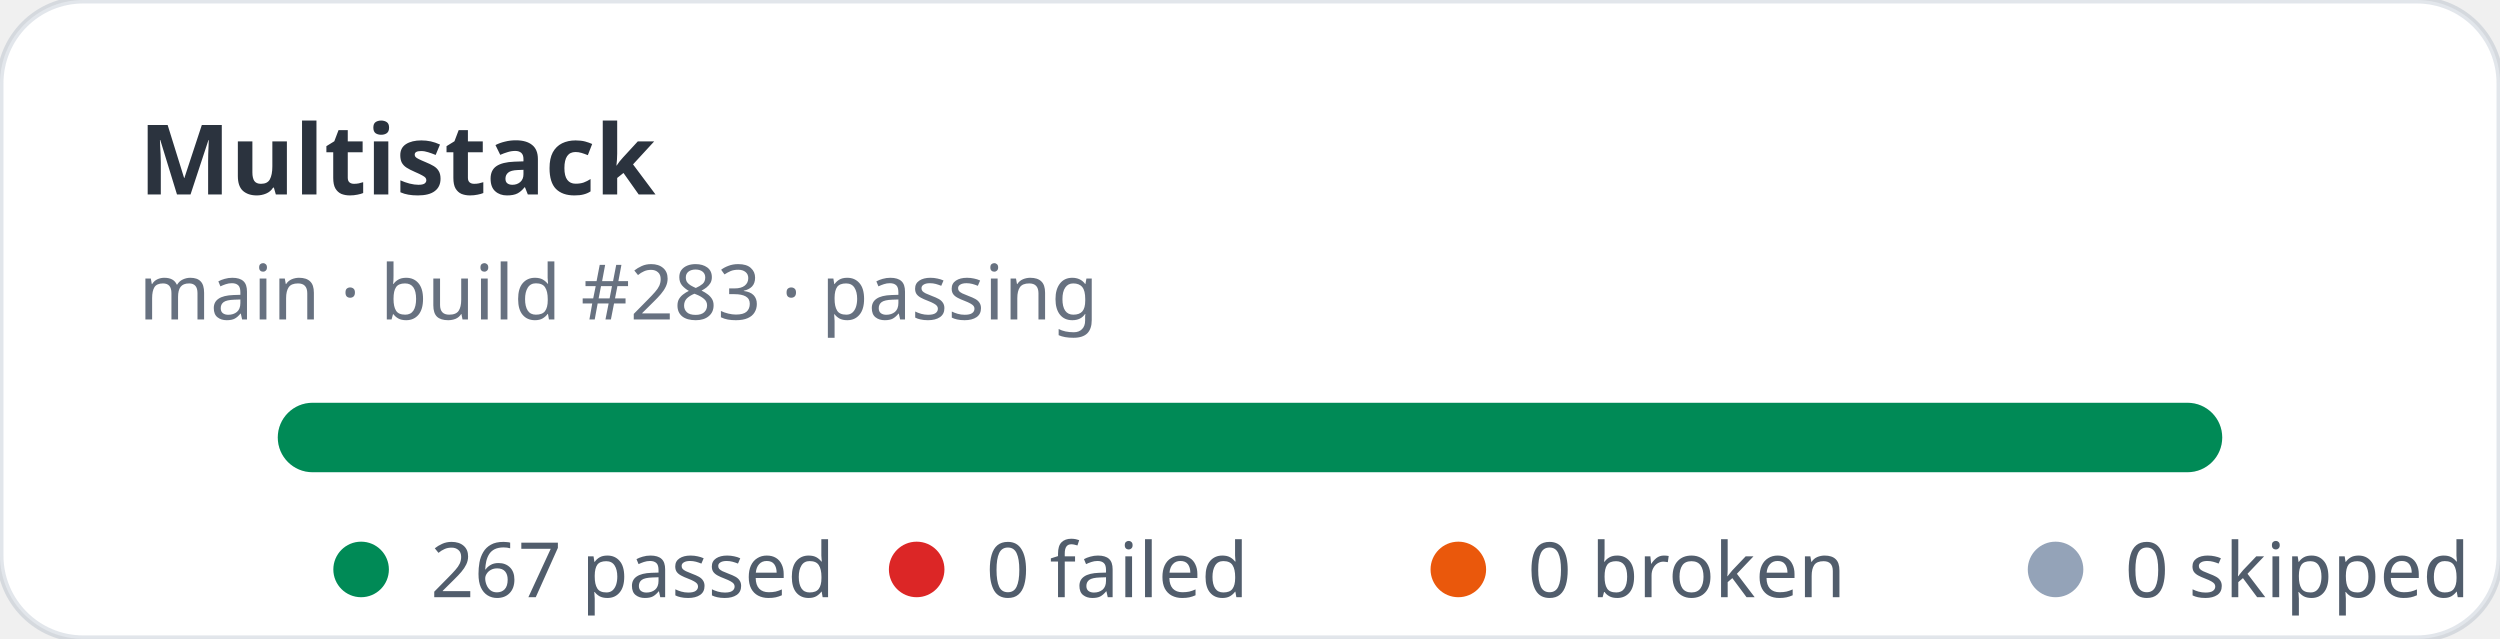
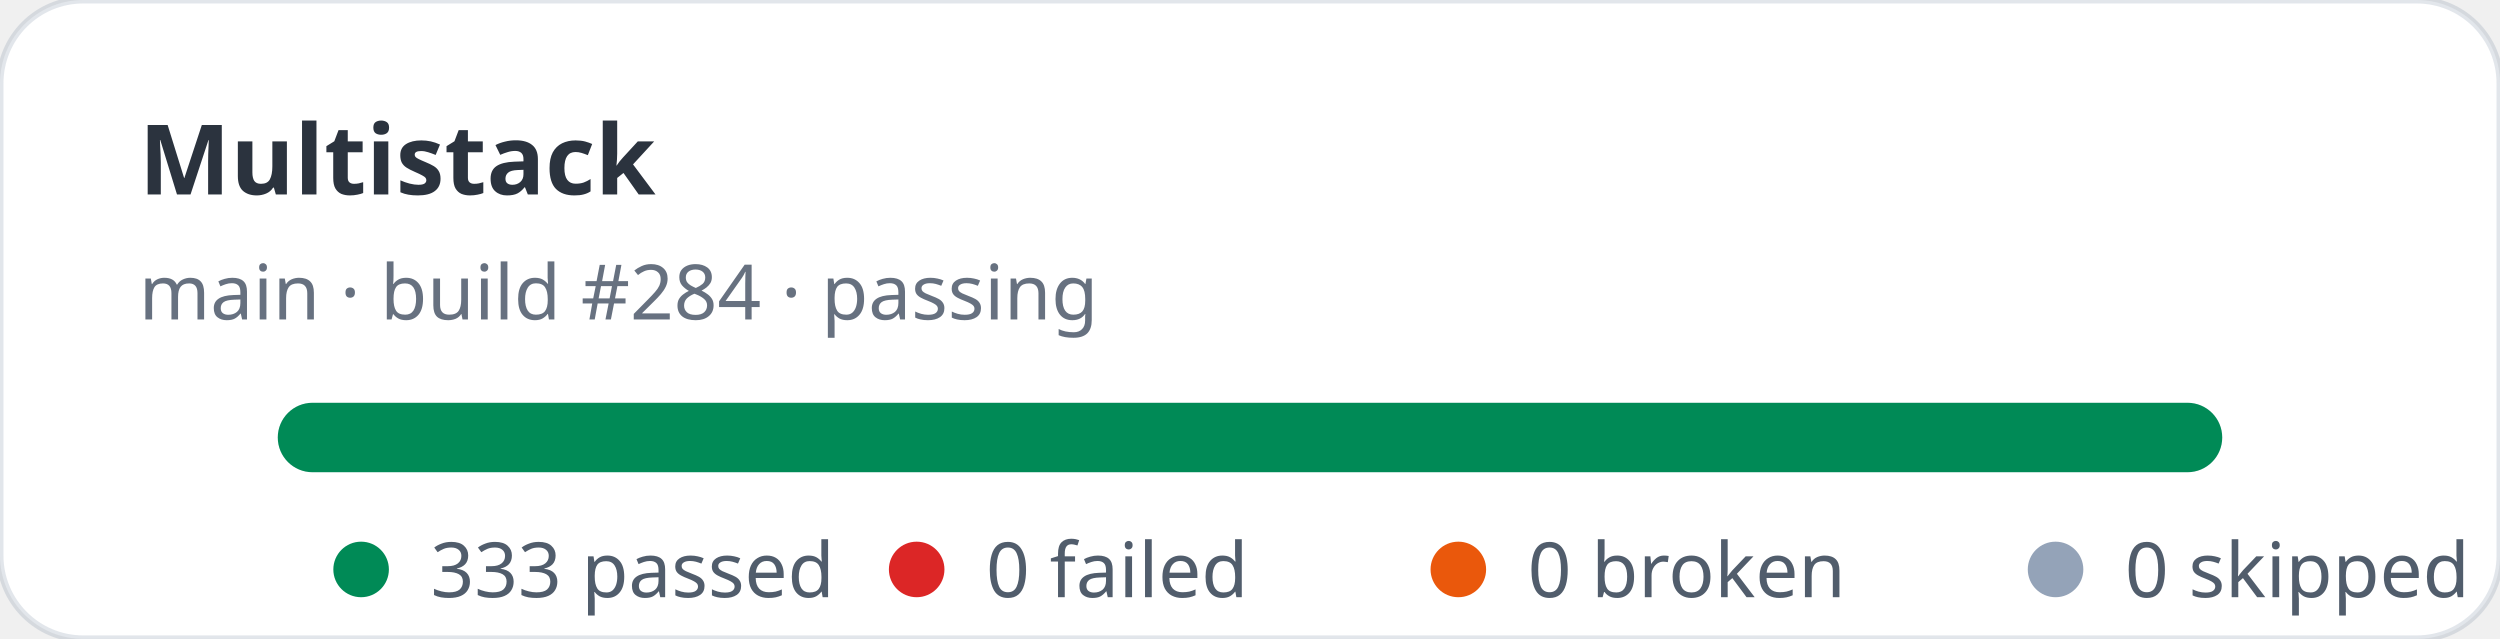
- <svg xmlns="http://www.w3.org/2000/svg" width="360" height="92" viewBox="0 0 360 92" role="img" aria-label="Multistack stats: 267 passed, 0 failed">
+ <svg xmlns="http://www.w3.org/2000/svg" width="360" height="92" viewBox="0 0 360 92" role="img" aria-label="Multistack stats: 333 passed, 0 failed">
  <rect width="360" height="92" rx="12" fill="#ffffff" stroke="rgba(11,48,86,0.12)" />
  <text x="20" y="28" fill="rgba(1,10,24,0.83)" font-family="ui-sans-serif,system-ui,sans-serif" font-size="14" font-weight="700">Multistack</text>
-   <text x="20" y="46" fill="rgba(2,19,44,0.6)" font-family="ui-sans-serif,system-ui,sans-serif" font-size="11">main · build #283 · passing</text>
+   <text x="20" y="46" fill="rgba(2,19,44,0.6)" font-family="ui-sans-serif,system-ui,sans-serif" font-size="11">main · build #284 · passing</text>
  <rect x="40" y="58" width="280" height="10" rx="5" fill="#e2e8f0" />
  <rect x="40" y="58" width="280" height="10" rx="5" fill="#008a56" />
  <g font-family="ui-sans-serif,system-ui,sans-serif" font-size="11" fill="rgba(1,18,40,0.68)">
    <circle cx="52" cy="82" r="4" fill="#008a56" />
-     <text x="62" y="86">267 passed</text>
+     <text x="62" y="86">333 passed</text>
    <circle cx="132" cy="82" r="4" fill="#dc2626" />
    <text x="142" y="86">0 failed</text>
    <circle cx="210" cy="82" r="4" fill="#ea580c" />
    <text x="220" y="86">0 broken</text>
    <circle cx="296" cy="82" r="4" fill="#94a3b8" />
    <text x="306" y="86">0 skipped</text>
  </g>
</svg>
